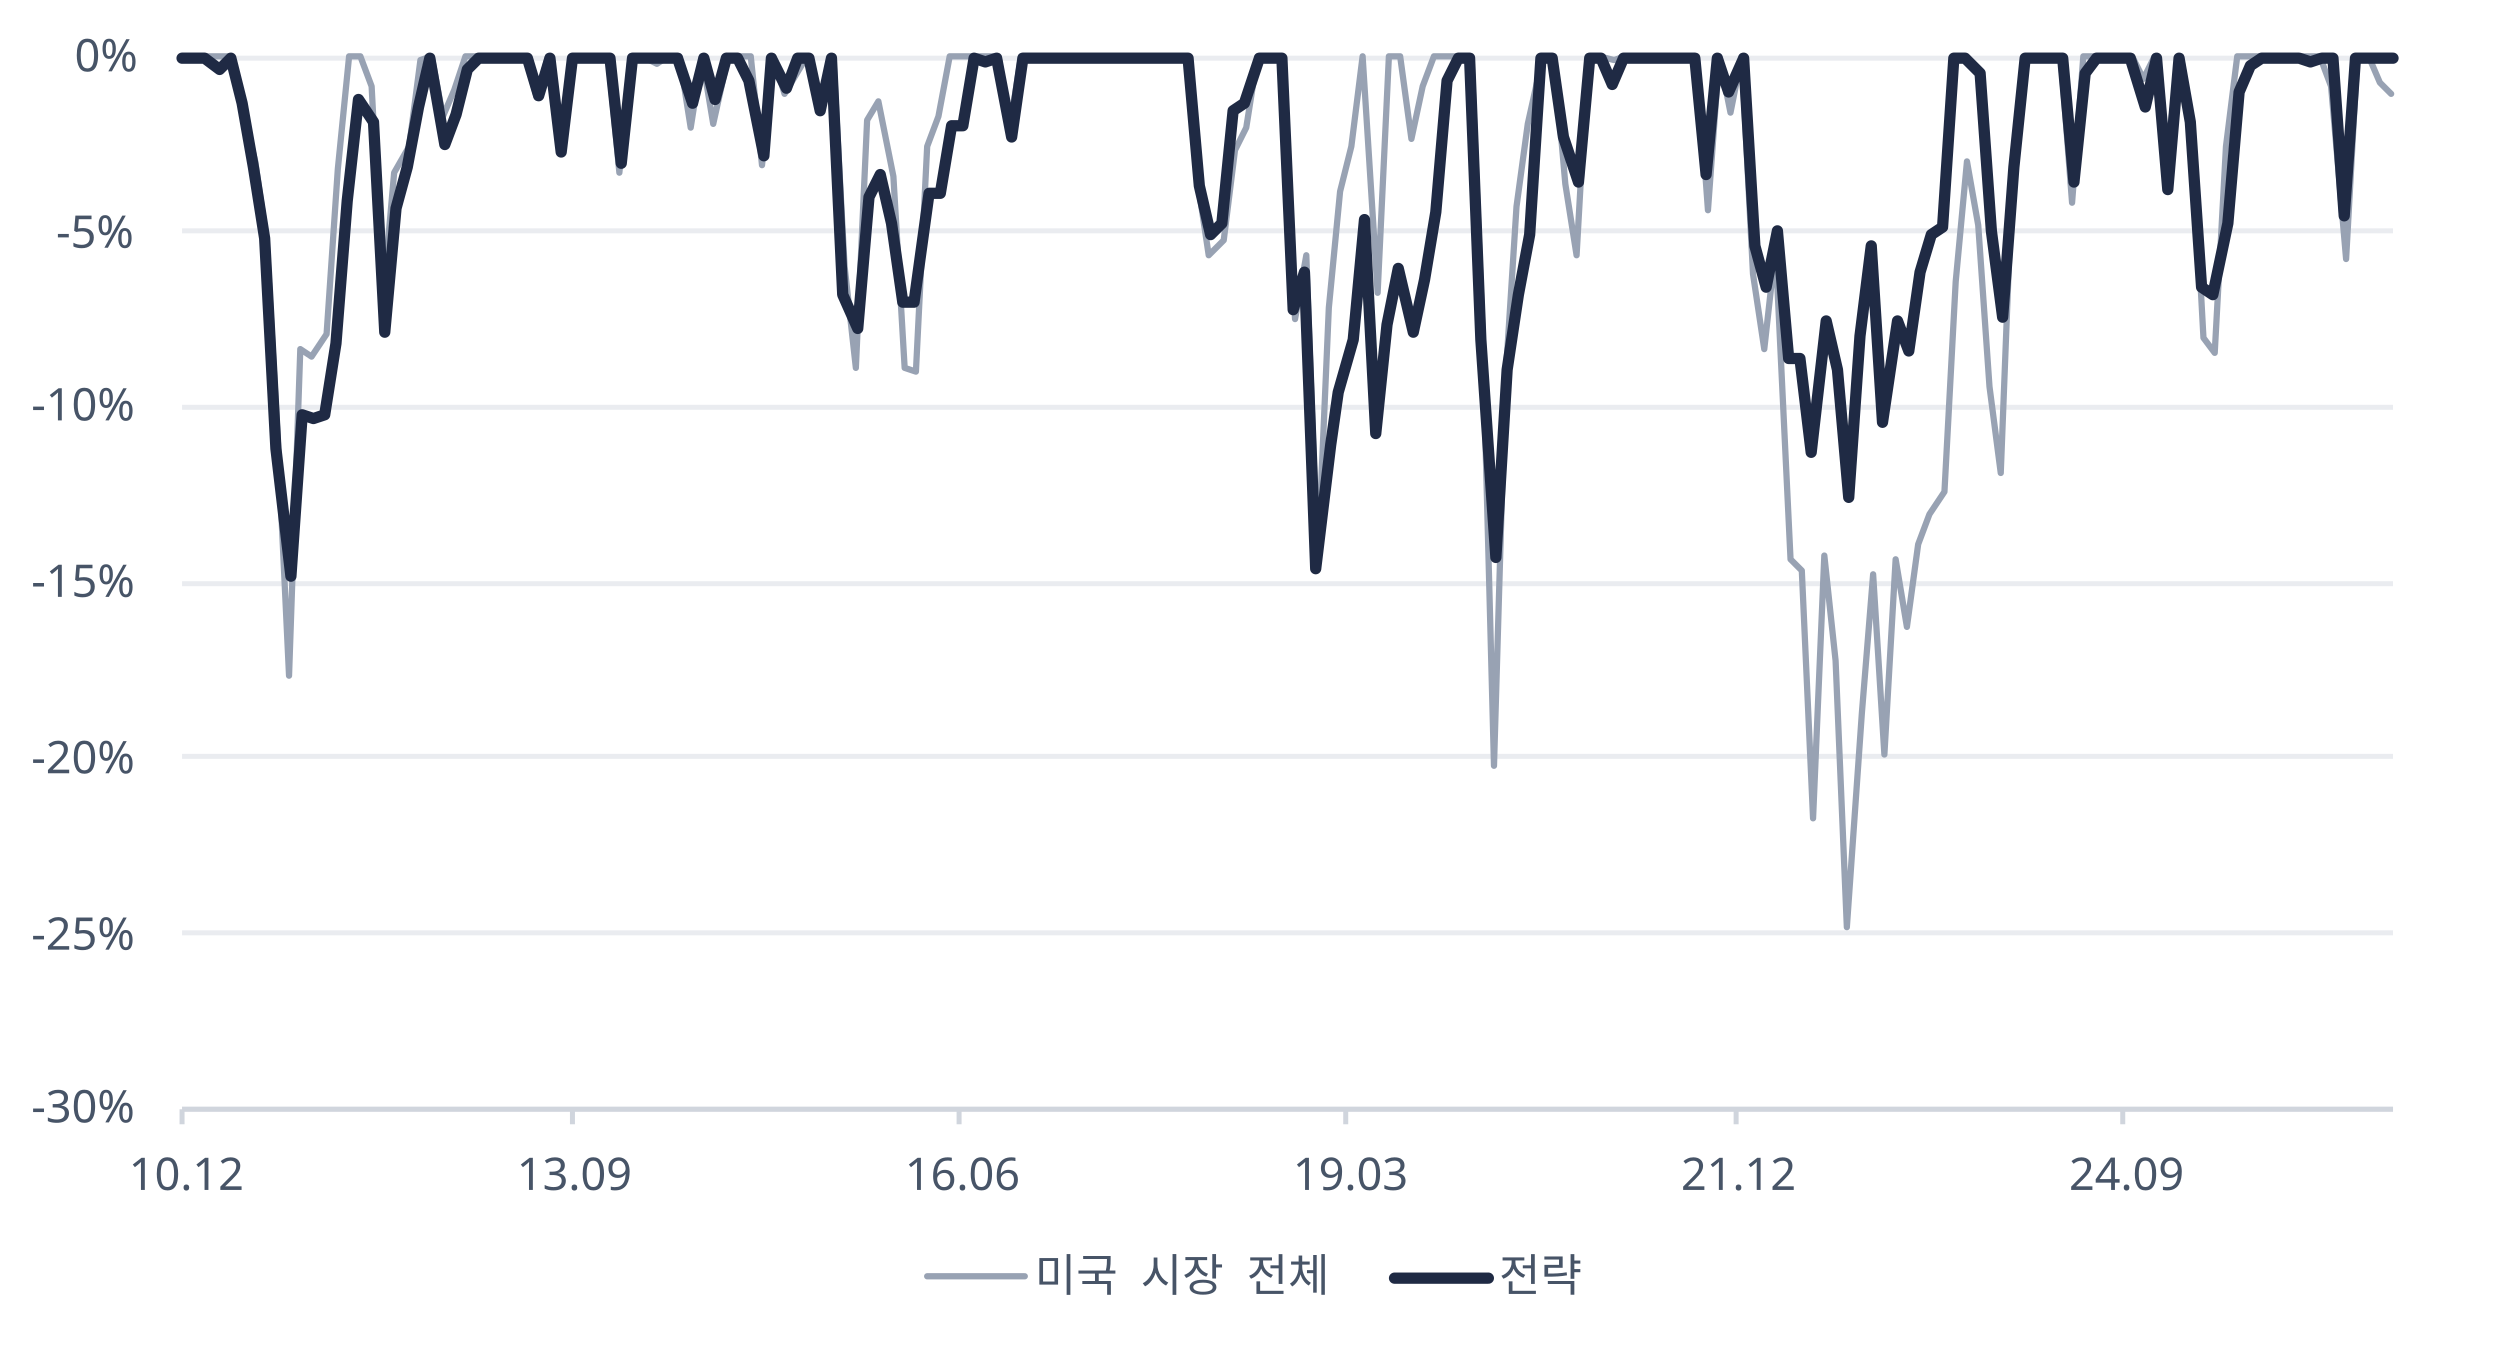
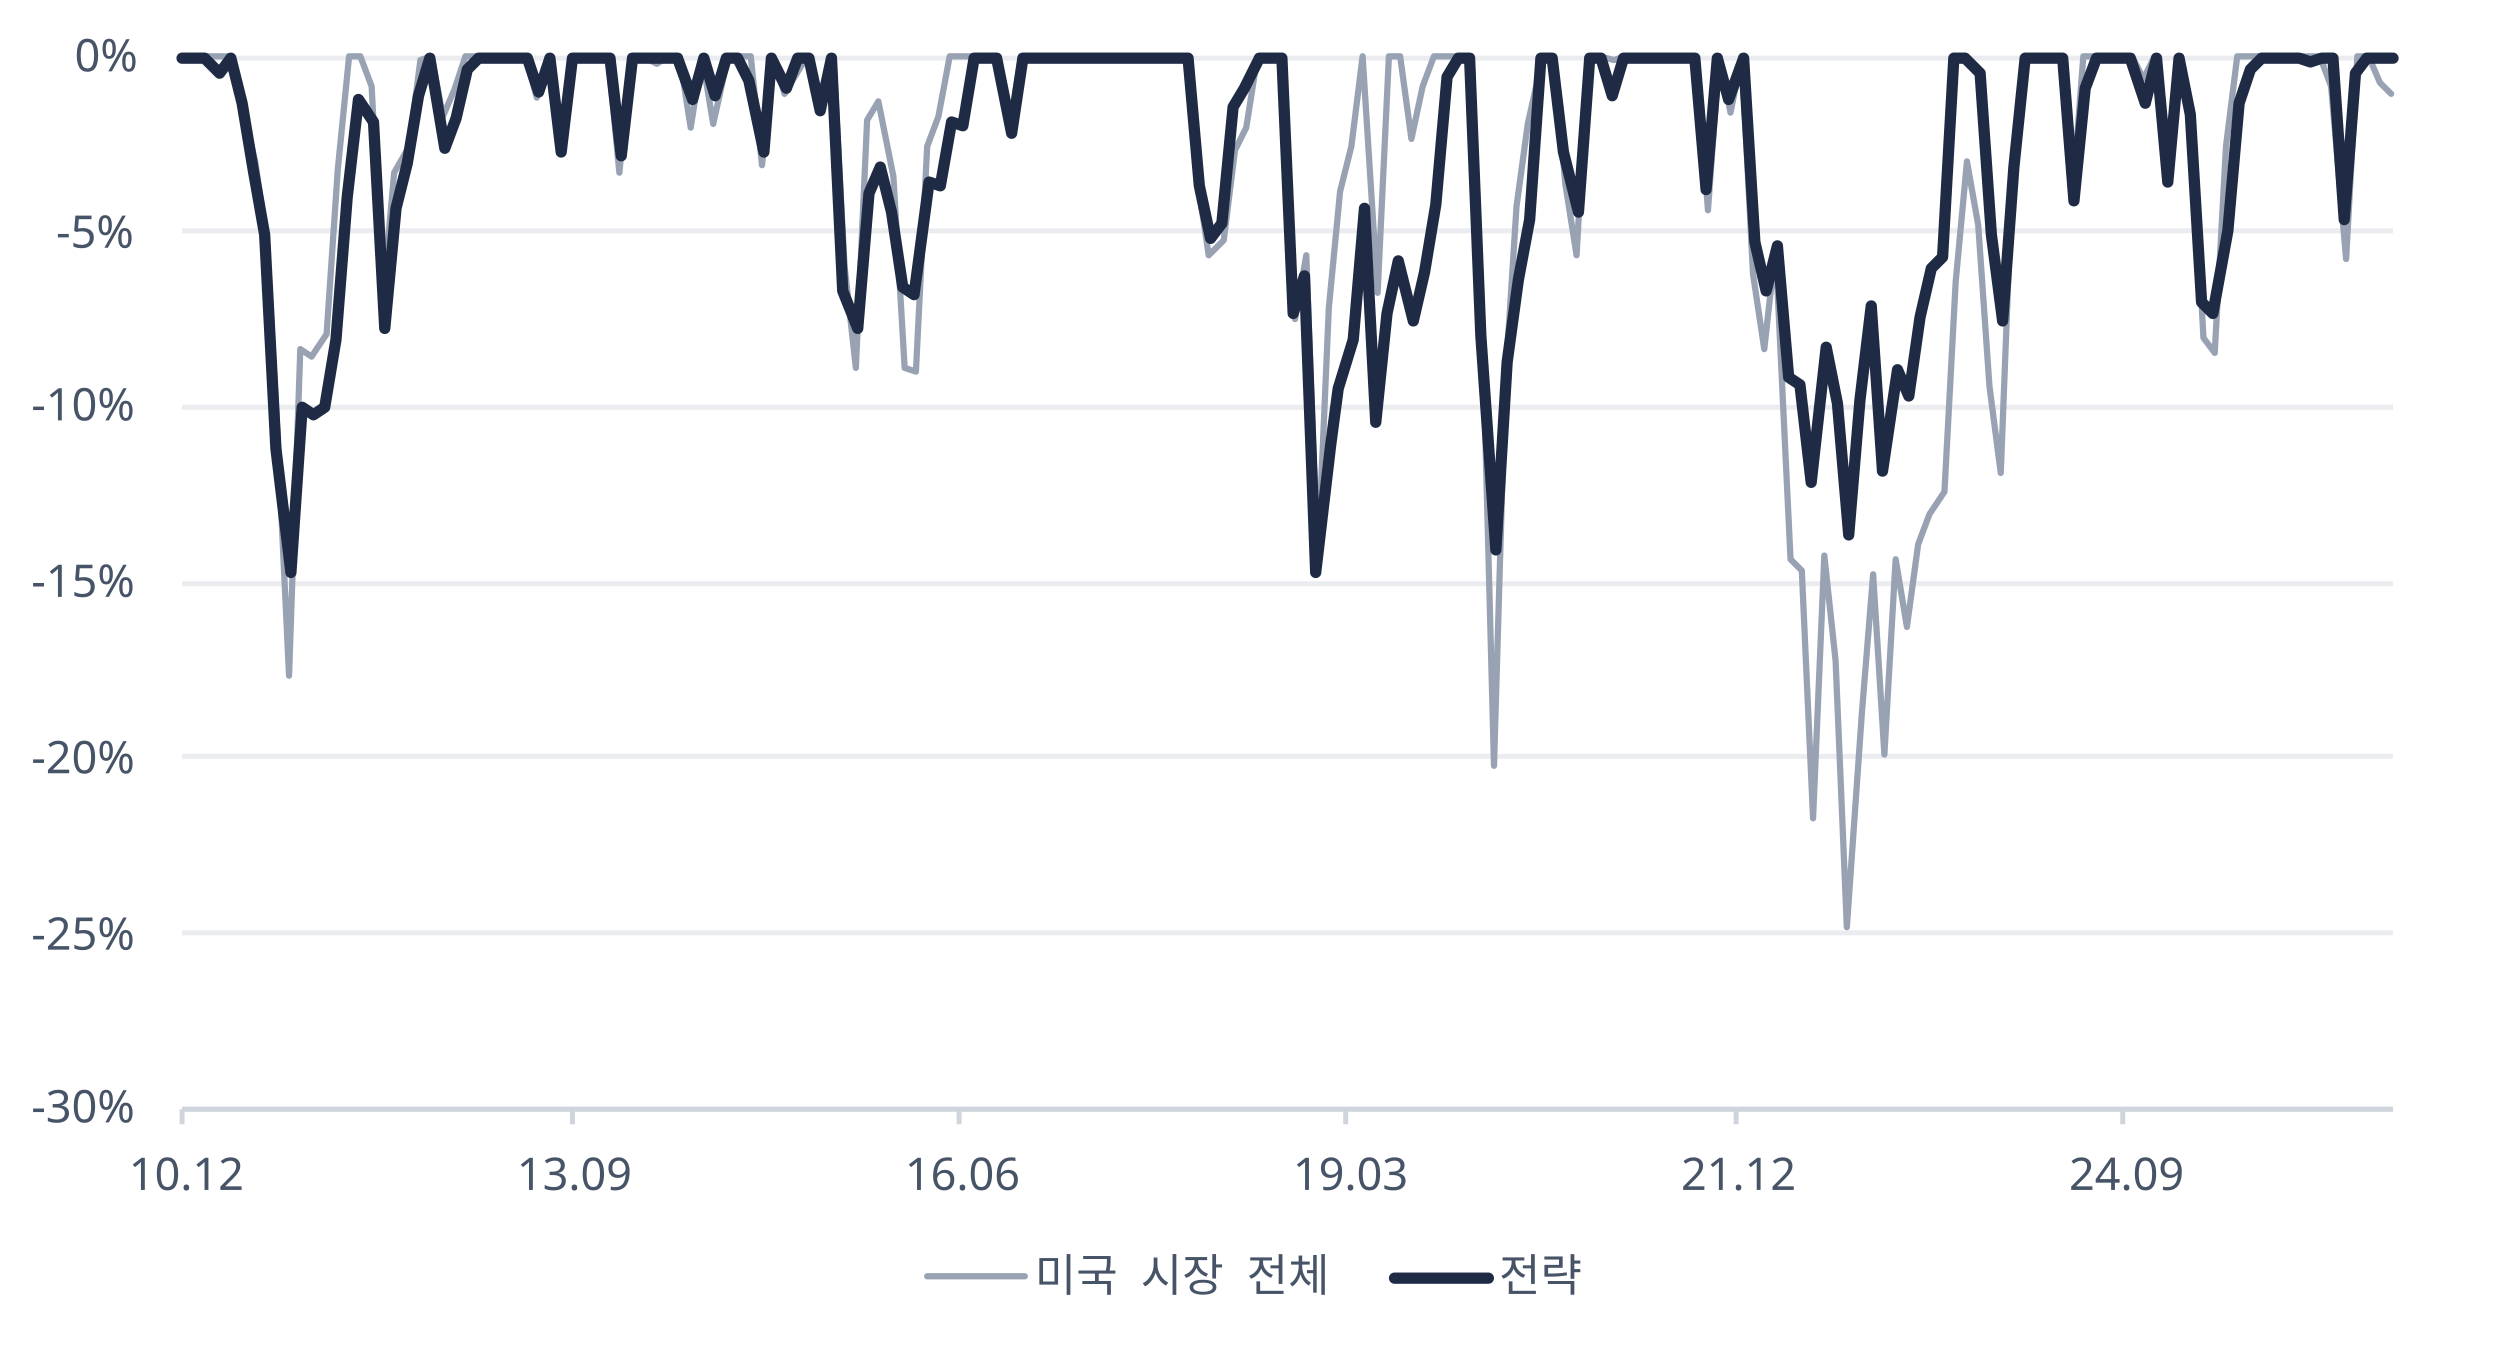
<svg xmlns="http://www.w3.org/2000/svg" width="666" height="360" xml:space="preserve" overflow="hidden">
  <defs>
    <clipPath id="clip0">
      <rect x="555" y="13" width="666" height="360" />
    </clipPath>
  </defs>
  <g clip-path="url(#clip0)" transform="translate(-555 -13)">
    <g>
      <path d="M603.5 308.5 1192.5 308.5M603.5 261.5 1192.5 261.5M603.5 214.5 1192.5 214.5M603.5 168.5 1192.5 168.5M603.5 121.5 1192.5 121.5M603.5 74.5 1192.5 74.5M603.5 28.5 1192.5 28.5" stroke="#EAECF0" stroke-width="1.333" stroke-linejoin="round" stroke-miterlimit="10" fill="none" />
    </g>
    <g>
      <path d="M603.5 308.5 1192.5 308.5" stroke="#D0D5DD" stroke-width="1.333" stroke-linejoin="round" stroke-miterlimit="10" fill="none" fill-rule="evenodd" />
    </g>
    <g>
      <path d="M603.5 308.5 603.5 312.5M707.5 308.5 707.5 312.5M810.5 308.5 810.5 312.5M913.5 308.5 913.5 312.5M1017.5 308.5 1017.5 312.5M1120.5 308.5 1120.5 312.5" stroke="#D0D5DD" stroke-width="1.333" stroke-linejoin="round" stroke-miterlimit="10" fill="none" />
    </g>
    <g>
      <path d="M604 28 607 28 610 28 613 28 616 28 619 40 623 56 626 77 629 130 632 193 635 106 638 108 642 102 645 58 648 28 651 28 654 36 657 93 660 59 664 52 667 29 670 28 673 44 676 37 679 28 683 28 686 28 689 28 692 28 695 28 698 39 701 28 705 53 708 28 711 28 714 28 717 28 720 59 723 28 726 28 730 30 733 28 736 28 739 47 742 28 745 46 749 28 752 28 755 28 758 57 761 28 764 38 767 33 770 28 774 42 777 28 780 84 783 111 786 45 789 40 793 60 796 111 799 112 802 52 805 44 808 28 811 28 815 28 818 28 821 28 824 47 827 28 830 28 834 28 837 28 840 28 843 28 846 28 849 28 852 28 856 28 859 28 862 28 865 28 868 28 871 28 874 61 877 81 881 77 884 53 887 47 890 28 893 28 896 28 900 98 903 81 906 164 909 95 912 64 915 52 918 28 922 91 925 28 928 28 931 50 934 36 937 28 940 28 944 28 947 28 950 103 953 217 956 115 959 68 962 46 966 28 969 28 972 62 975 81 978 28 981 28 985 29 988 28 991 28 994 28 997 28 1000 28 1003 28 1007 28 1010 69 1013 28 1016 43 1019 28 1022 86 1025 106 1028 79 1032 162 1035 165 1038 231 1041 161 1044 189 1047 260 1051 203 1054 166 1057 214 1060 162 1063 180 1066 158 1069 150 1073 144 1076 88 1079 56 1082 73 1085 116 1088 139 1091 62 1095 28 1098 28 1101 28 1104 28 1107 67 1110 28 1113 28 1117 28 1120 28 1123 28 1126 34 1129 28 1132 54 1136 28 1139 48 1142 103 1145 107 1148 52 1151 28 1154 28 1158 28 1161 28 1164 28 1167 28 1170 28 1173 28 1176 36 1180 82 1183 28 1186 28 1189 35 1192 38" stroke="#98A2B3" stroke-width="1.667" stroke-linecap="round" stroke-linejoin="round" stroke-miterlimit="10" fill="none" />
    </g>
    <g>
-       <path d="M603.5 28.5 607.5 28.5 609.5 28.5 613.5 31.5 616.5 28.5 619.5 40.5 622.5 57.5 625.5 76.5 628.5 132.5 632.5 166.5 635.5 123.5 638.5 124.5 641.5 123.5 644.5 104.5 647.5 66.5 650.5 39.5 654.5 45.5 657.5 101.5 660.5 68.5 663.5 57.5 666.5 41.5 669.5 28.5 673.5 51.5 676.5 43.5 679.5 31.5 682.5 28.5 685.5 28.5 688.5 28.5 691.5 28.5 695.5 28.5 698.5 38.5 701.5 28.5 704.5 53.5 707.5 28.5 710.5 28.5 713.5 28.5 717.5 28.5 720.5 56.5 723.5 28.5 726.5 28.5 729.5 28.5 732.5 28.5 735.5 28.5 739.5 40.5 742.5 28.5 745.5 39.5 748.5 28.5 751.5 28.5 754.5 34.5 758.5 54.5 760.5 28.5 764.5 36.5 767.5 28.5 770.5 28.5 773.5 42.5 776.5 28.5 779.5 91.5 783.5 100.5 786.5 65.5 789.5 59.5 792.5 72.5 795.5 93.5 798.5 93.5 802.5 64.5 805.5 64.5 808.5 46.5 811.5 46.5 814.5 28.5 817.5 29.5 820.5 28.5 824.5 49.5 827.5 28.5 830.5 28.5 833.5 28.5 836.5 28.5 839.5 28.5 842.5 28.5 846.5 28.5 849.5 28.5 852.5 28.5 855.5 28.5 858.5 28.5 861.5 28.5 864.5 28.5 868.5 28.5 871.5 28.5 874.5 62.5 877.5 75.5 880.5 72.5 883.5 42.5 886.5 40.5 890.5 28.5 893.5 28.5 896.5 28.5 899.5 95.5 902.5 85.5 905.5 164.5 909.5 131.5 911.5 117.5 915.5 103.5 918.5 71.5 921.5 128.5 924.5 99.5 927.5 84.5 931.5 101.5 934.5 87.5 937.5 69.5 940.5 34.5 943.5 28.5 946.5 28.5 949.5 103.5 953.5 161.5 956.5 111.5 959.5 91.5 962.5 75.5 965.5 28.5 968.5 28.5 971.5 49.5 975.5 61.5 978.5 28.5 981.5 28.5 984.5 35.5 987.5 28.5 990.5 28.5 993.5 28.5 997.5 28.5 1000.5 28.5 1003.5 28.5 1006.5 28.5 1009.5 59.5 1012.5 28.5 1015.5 37.5 1019.5 28.5 1022.5 78.5 1025.5 89.5 1028.5 74.5 1031.5 108.5 1034.5 108.5 1037.5 133.5 1041.5 98.5 1044.5 111.5 1047.5 145.5 1050.5 102.5 1053.5 78.5 1056.5 125.5 1060.5 98.5 1063.5 106.5 1066.5 85.5 1069.5 75.5 1072.5 73.5 1075.5 28.5 1078.5 28.5 1082.5 32.5 1085.5 74.5 1088.5 97.5 1091.5 57.5 1094.5 28.5 1097.5 28.5 1100.5 28.5 1104.5 28.5 1107.5 61.5 1110.5 32.5 1113.5 28.5 1116.5 28.5 1119.5 28.5 1122.5 28.5 1126.5 41.5 1129.5 28.5 1132.5 63.5 1135.5 28.5 1138.5 45.5 1141.5 89.5 1144.5 91.5 1148.5 72.5 1151.5 37.5 1154.5 30.5 1157.5 28.5 1160.5 28.5 1163.5 28.5 1167.5 28.5 1170.5 29.5 1173.5 28.5 1176.5 28.5 1179.5 70.5 1182.5 28.5 1185.5 28.5 1188.5 28.5 1192.5 28.5" stroke="#1F2A44" stroke-width="3" stroke-linecap="round" stroke-linejoin="round" stroke-miterlimit="10" fill="none" />
+       <path d="M603.5 28.5 607.5 28.5 609.5 28.5 613.5 32.5 616.5 28.5 619.5 40.5 622.5 58.5 625.5 75.5 628.5 132.5 632.5 165.5 635.5 121.5 638.5 123.5 641.5 121.5 644.5 103.5 647.5 65.5 650.5 39.5 654.5 45.5 657.5 100.5 660.5 68.5 663.5 56.5 666.5 38.5 669.5 28.5 673.5 52.5 676.5 44.5 679.5 31.5 682.5 28.5 685.5 28.5 688.5 28.5 691.5 28.5 695.5 28.5 698.5 37.5 701.5 28.5 704.5 53.5 707.5 28.5 710.5 28.5 713.5 28.5 717.5 28.5 720.5 54.5 723.5 28.5 726.5 28.5 729.5 28.5 732.5 28.5 735.5 28.5 739.5 39.5 742.5 28.5 745.5 38.5 748.5 28.5 751.5 28.5 754.5 34.5 758.5 53.5 760.5 28.5 764.5 36.5 767.5 28.5 770.5 28.5 773.5 42.5 776.5 28.5 779.5 90.5 783.5 100.5 786.5 64.5 789.5 57.5 792.5 69.5 795.5 89.5 798.5 91.5 802.5 61.5 805.5 62.5 808.5 45.5 811.5 46.5 814.5 28.5 817.5 28.5 820.5 28.5 824.5 48.5 827.5 28.5 830.5 28.5 833.5 28.5 836.5 28.5 839.5 28.5 842.5 28.5 846.5 28.5 849.5 28.5 852.5 28.5 855.5 28.5 858.5 28.5 861.5 28.5 864.5 28.5 868.5 28.5 871.5 28.5 874.5 62.5 877.5 76.5 880.5 72.5 883.5 41.5 886.5 36.5 890.5 28.5 893.5 28.5 896.5 28.5 899.5 96.5 902.5 86.5 905.5 165.5 909.5 131.5 911.5 116.5 915.5 103.5 918.5 68.5 921.5 125.5 924.5 96.5 927.5 82.5 931.5 98.5 934.5 85.5 937.5 67.5 940.5 33.5 943.5 28.5 946.5 28.5 949.5 102.5 953.5 159.5 956.5 109.5 959.5 87.5 962.5 71.5 965.5 28.5 968.5 28.5 971.5 53.5 975.5 69.5 978.5 28.5 981.5 28.5 984.5 38.5 987.5 28.5 990.5 28.5 993.5 28.5 997.5 28.5 1000.5 28.5 1003.5 28.5 1006.5 28.5 1009.5 63.5 1012.5 28.5 1015.5 39.5 1019.5 28.5 1022.5 77.5 1025.5 90.5 1028.5 78.5 1031.5 113.5 1034.5 115.5 1037.5 141.5 1041.5 105.5 1044.5 120.5 1047.5 155.5 1050.5 119.5 1053.5 94.5 1056.5 138.5 1060.5 111.5 1063.5 118.5 1066.5 97.5 1069.5 84.5 1072.5 81.5 1075.5 28.5 1078.5 28.5 1082.5 32.5 1085.5 75.5 1088.5 98.5 1091.5 57.5 1094.5 28.5 1097.5 28.5 1100.5 28.5 1104.5 28.5 1107.5 66.5 1110.5 36.5 1113.5 28.5 1116.5 28.5 1119.5 28.5 1122.5 28.5 1126.5 40.5 1129.5 28.5 1132.5 61.5 1135.5 28.5 1138.5 43.5 1141.5 93.5 1144.5 96.5 1148.5 74.5 1151.5 40.5 1154.5 31.5 1157.5 28.5 1160.5 28.5 1163.5 28.5 1167.5 28.5 1170.5 29.5 1173.5 28.5 1176.5 28.5 1179.5 71.5 1182.5 32.5 1185.5 28.5 1188.5 28.5 1192.5 28.5" stroke="#1F2A44" stroke-width="3" stroke-linecap="round" stroke-linejoin="round" stroke-miterlimit="10" fill="none" />
    </g>
    <g>
      <text fill="#475467" font-family="Malgun Gothic,Malgun Gothic_MSFontService,sans-serif" font-weight="400" font-size="12" transform="translate(563.333 312)">-30%</text>
    </g>
    <g>
      <text fill="#475467" font-family="Malgun Gothic,Malgun Gothic_MSFontService,sans-serif" font-weight="400" font-size="12" transform="translate(563.333 266)">-25%</text>
    </g>
    <g>
      <text fill="#475467" font-family="Malgun Gothic,Malgun Gothic_MSFontService,sans-serif" font-weight="400" font-size="12" transform="translate(563.333 219)">-20%</text>
    </g>
    <g>
      <text fill="#475467" font-family="Malgun Gothic,Malgun Gothic_MSFontService,sans-serif" font-weight="400" font-size="12" transform="translate(563.333 172)">-15%</text>
    </g>
    <g>
      <text fill="#475467" font-family="Malgun Gothic,Malgun Gothic_MSFontService,sans-serif" font-weight="400" font-size="12" transform="translate(563.333 125)">-10%</text>
    </g>
    <g>
      <text fill="#475467" font-family="Malgun Gothic,Malgun Gothic_MSFontService,sans-serif" font-weight="400" font-size="12" transform="translate(569.94 79)">-5%</text>
    </g>
    <g>
      <text fill="#475467" font-family="Malgun Gothic,Malgun Gothic_MSFontService,sans-serif" font-weight="400" font-size="12" transform="translate(574.86 32)">0%</text>
    </g>
    <g>
      <text fill="#475467" font-family="Malgun Gothic,Malgun Gothic_MSFontService,sans-serif" font-weight="400" font-size="12" transform="translate(589.313 330)">10.12</text>
    </g>
    <g>
      <text fill="#475467" font-family="Malgun Gothic,Malgun Gothic_MSFontService,sans-serif" font-weight="400" font-size="12" transform="translate(692.687 330)">13.09</text>
    </g>
    <g>
      <text fill="#475467" font-family="Malgun Gothic,Malgun Gothic_MSFontService,sans-serif" font-weight="400" font-size="12" transform="translate(796.061 330)">16.06</text>
    </g>
    <g>
      <text fill="#475467" font-family="Malgun Gothic,Malgun Gothic_MSFontService,sans-serif" font-weight="400" font-size="12" transform="translate(899.435 330)">19.03</text>
    </g>
    <g>
      <text fill="#475467" font-family="Malgun Gothic,Malgun Gothic_MSFontService,sans-serif" font-weight="400" font-size="12" transform="translate(1002.81 330)">21.12</text>
    </g>
    <g>
      <text fill="#475467" font-family="Malgun Gothic,Malgun Gothic_MSFontService,sans-serif" font-weight="400" font-size="12" transform="translate(1106.18 330)">24.09</text>
    </g>
    <g>
      <path d="M802 353 828 353" stroke="#98A2B3" stroke-width="1.667" stroke-linecap="round" stroke-linejoin="round" stroke-miterlimit="10" fill="none" fill-rule="evenodd" />
    </g>
    <g>
      <text fill="#475467" font-family="Malgun Gothic,Malgun Gothic_MSFontService,sans-serif" font-weight="400" font-size="12" transform="translate(830.665 357)">미국</text>
    </g>
    <g>
      <text fill="#475467" font-family="Malgun Gothic,Malgun Gothic_MSFontService,sans-serif" font-weight="400" font-size="12" transform="translate(858.885 357)">시장</text>
    </g>
    <g>
      <text fill="#475467" font-family="Malgun Gothic,Malgun Gothic_MSFontService,sans-serif" font-weight="400" font-size="12" transform="translate(887.105 357)">전체</text>
    </g>
    <g>
      <path d="M926.5 353.5 951.5 353.5" stroke="#1F2A44" stroke-width="3" stroke-linecap="round" stroke-linejoin="round" stroke-miterlimit="10" fill="none" fill-rule="evenodd" />
    </g>
    <g>
      <text fill="#475467" font-family="Malgun Gothic,Malgun Gothic_MSFontService,sans-serif" font-weight="400" font-size="12" transform="translate(954.334 357)">전략</text>
    </g>
  </g>
</svg>
